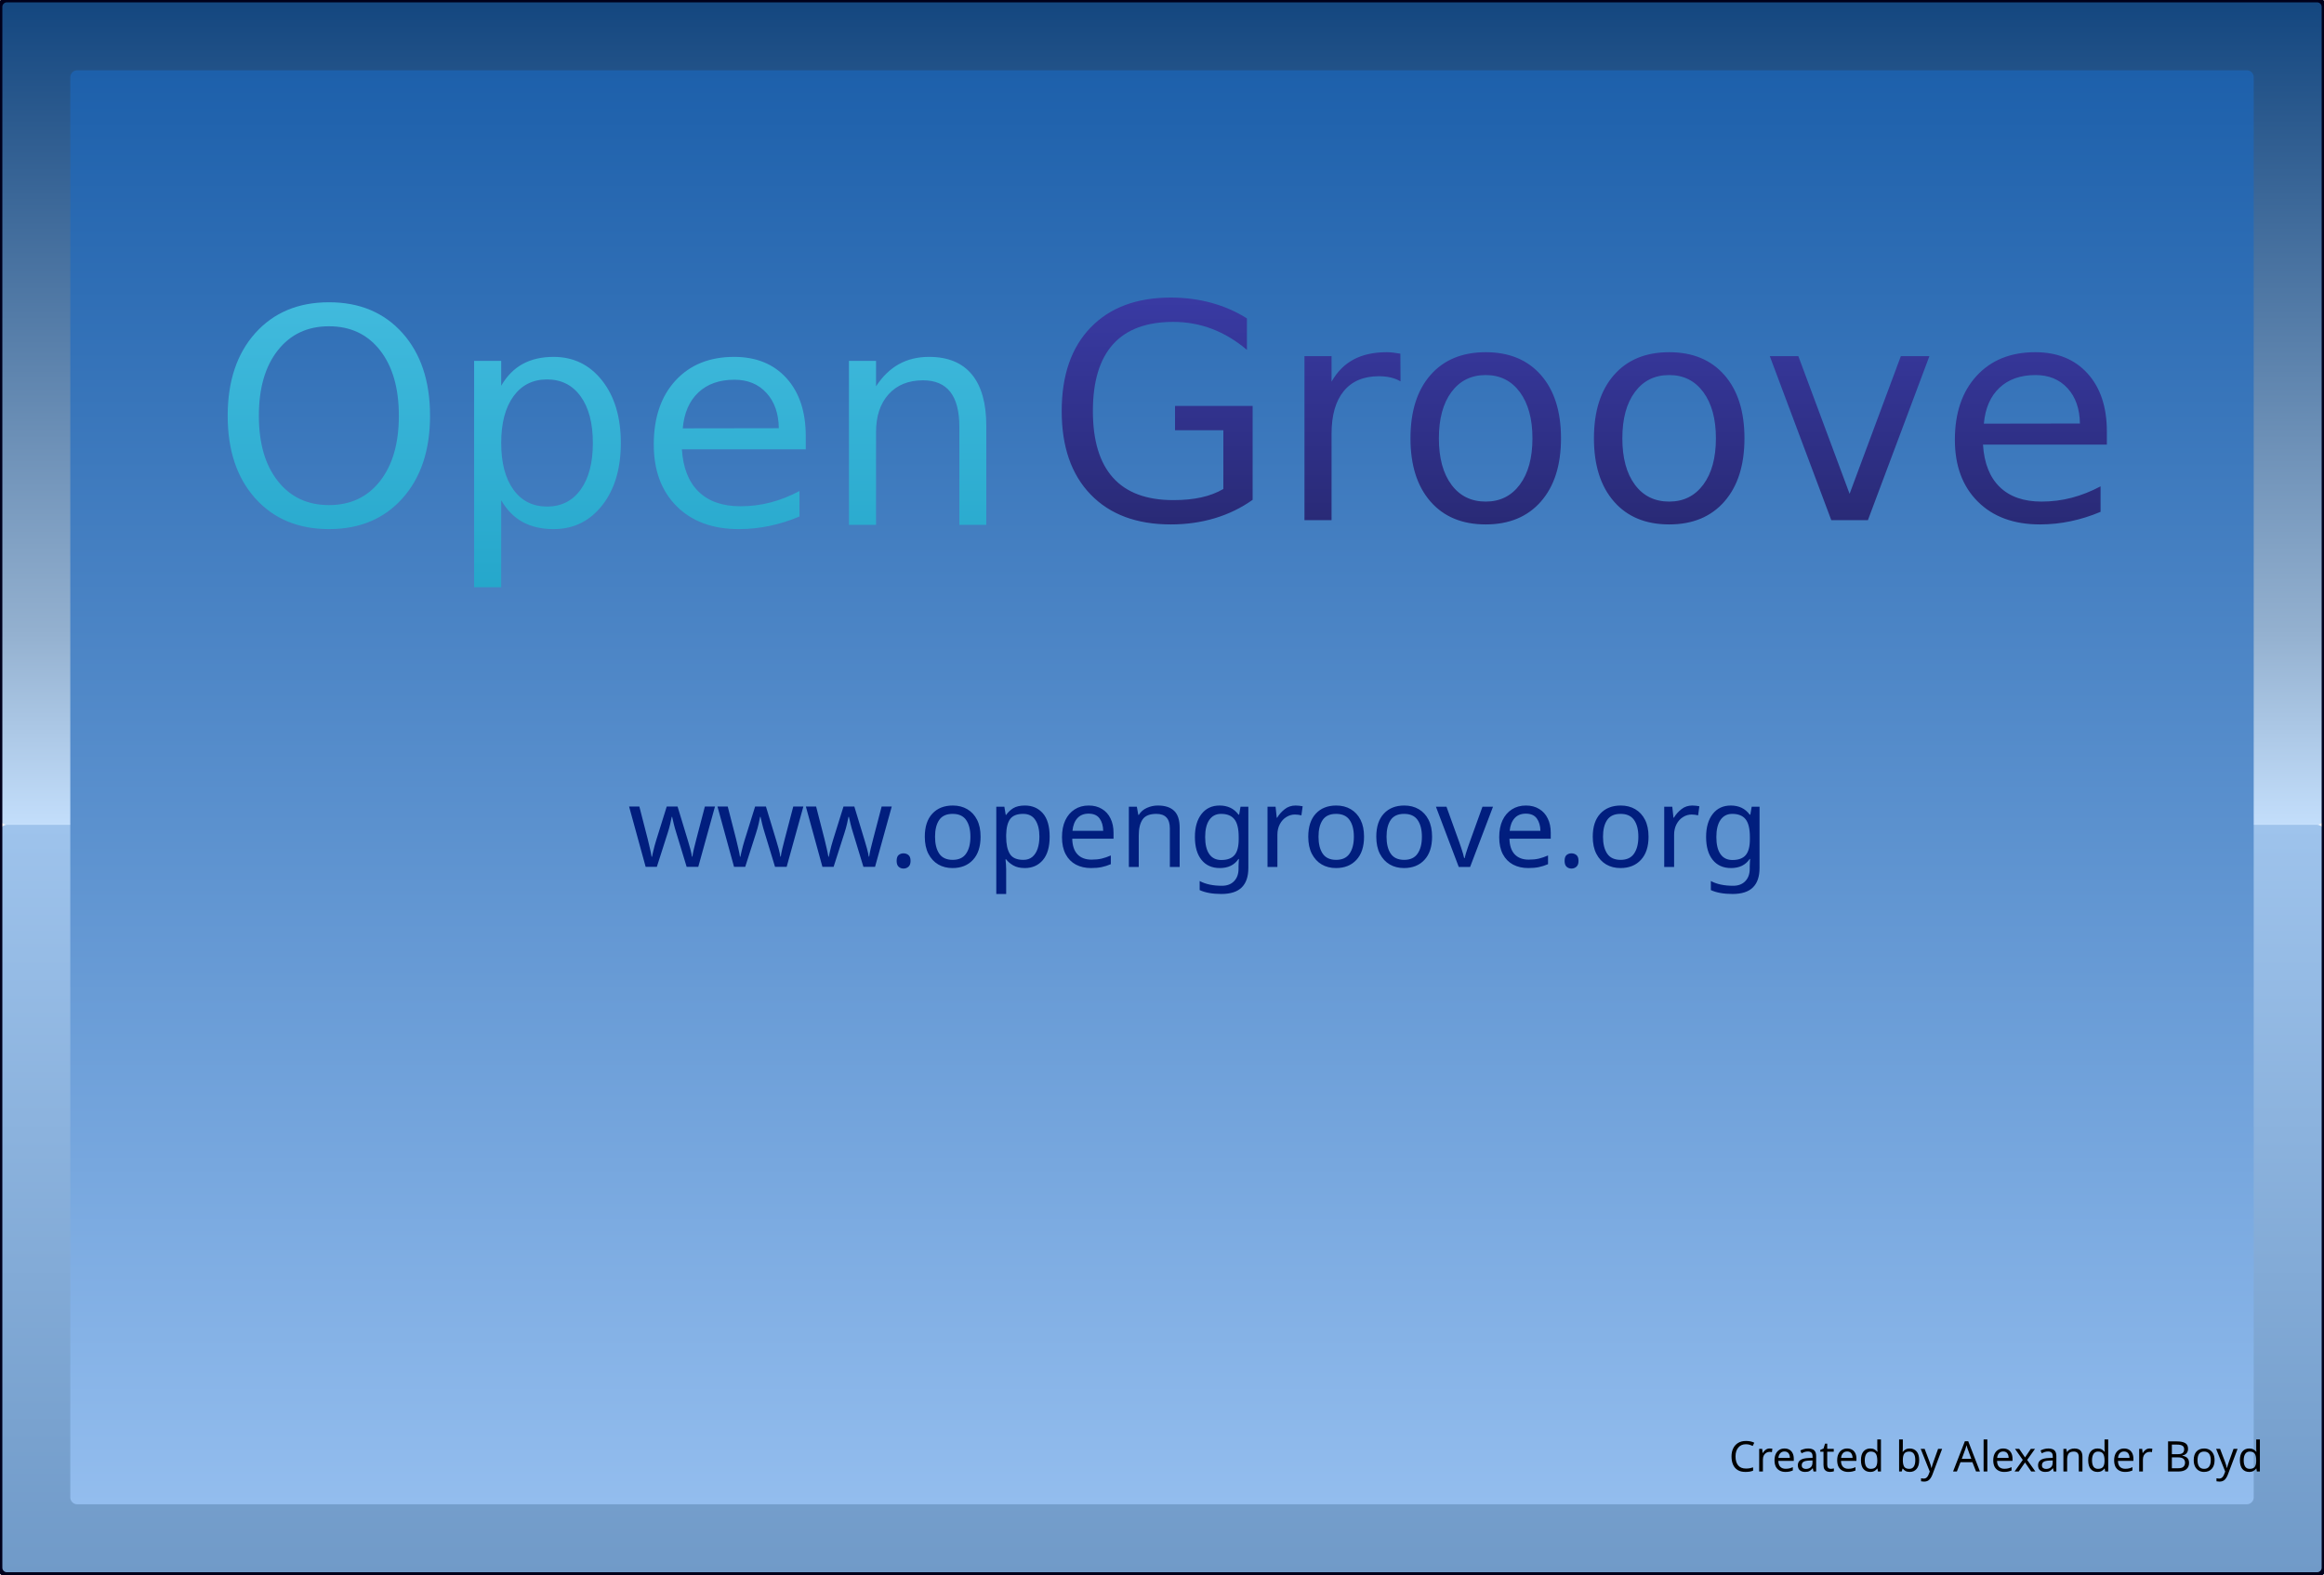
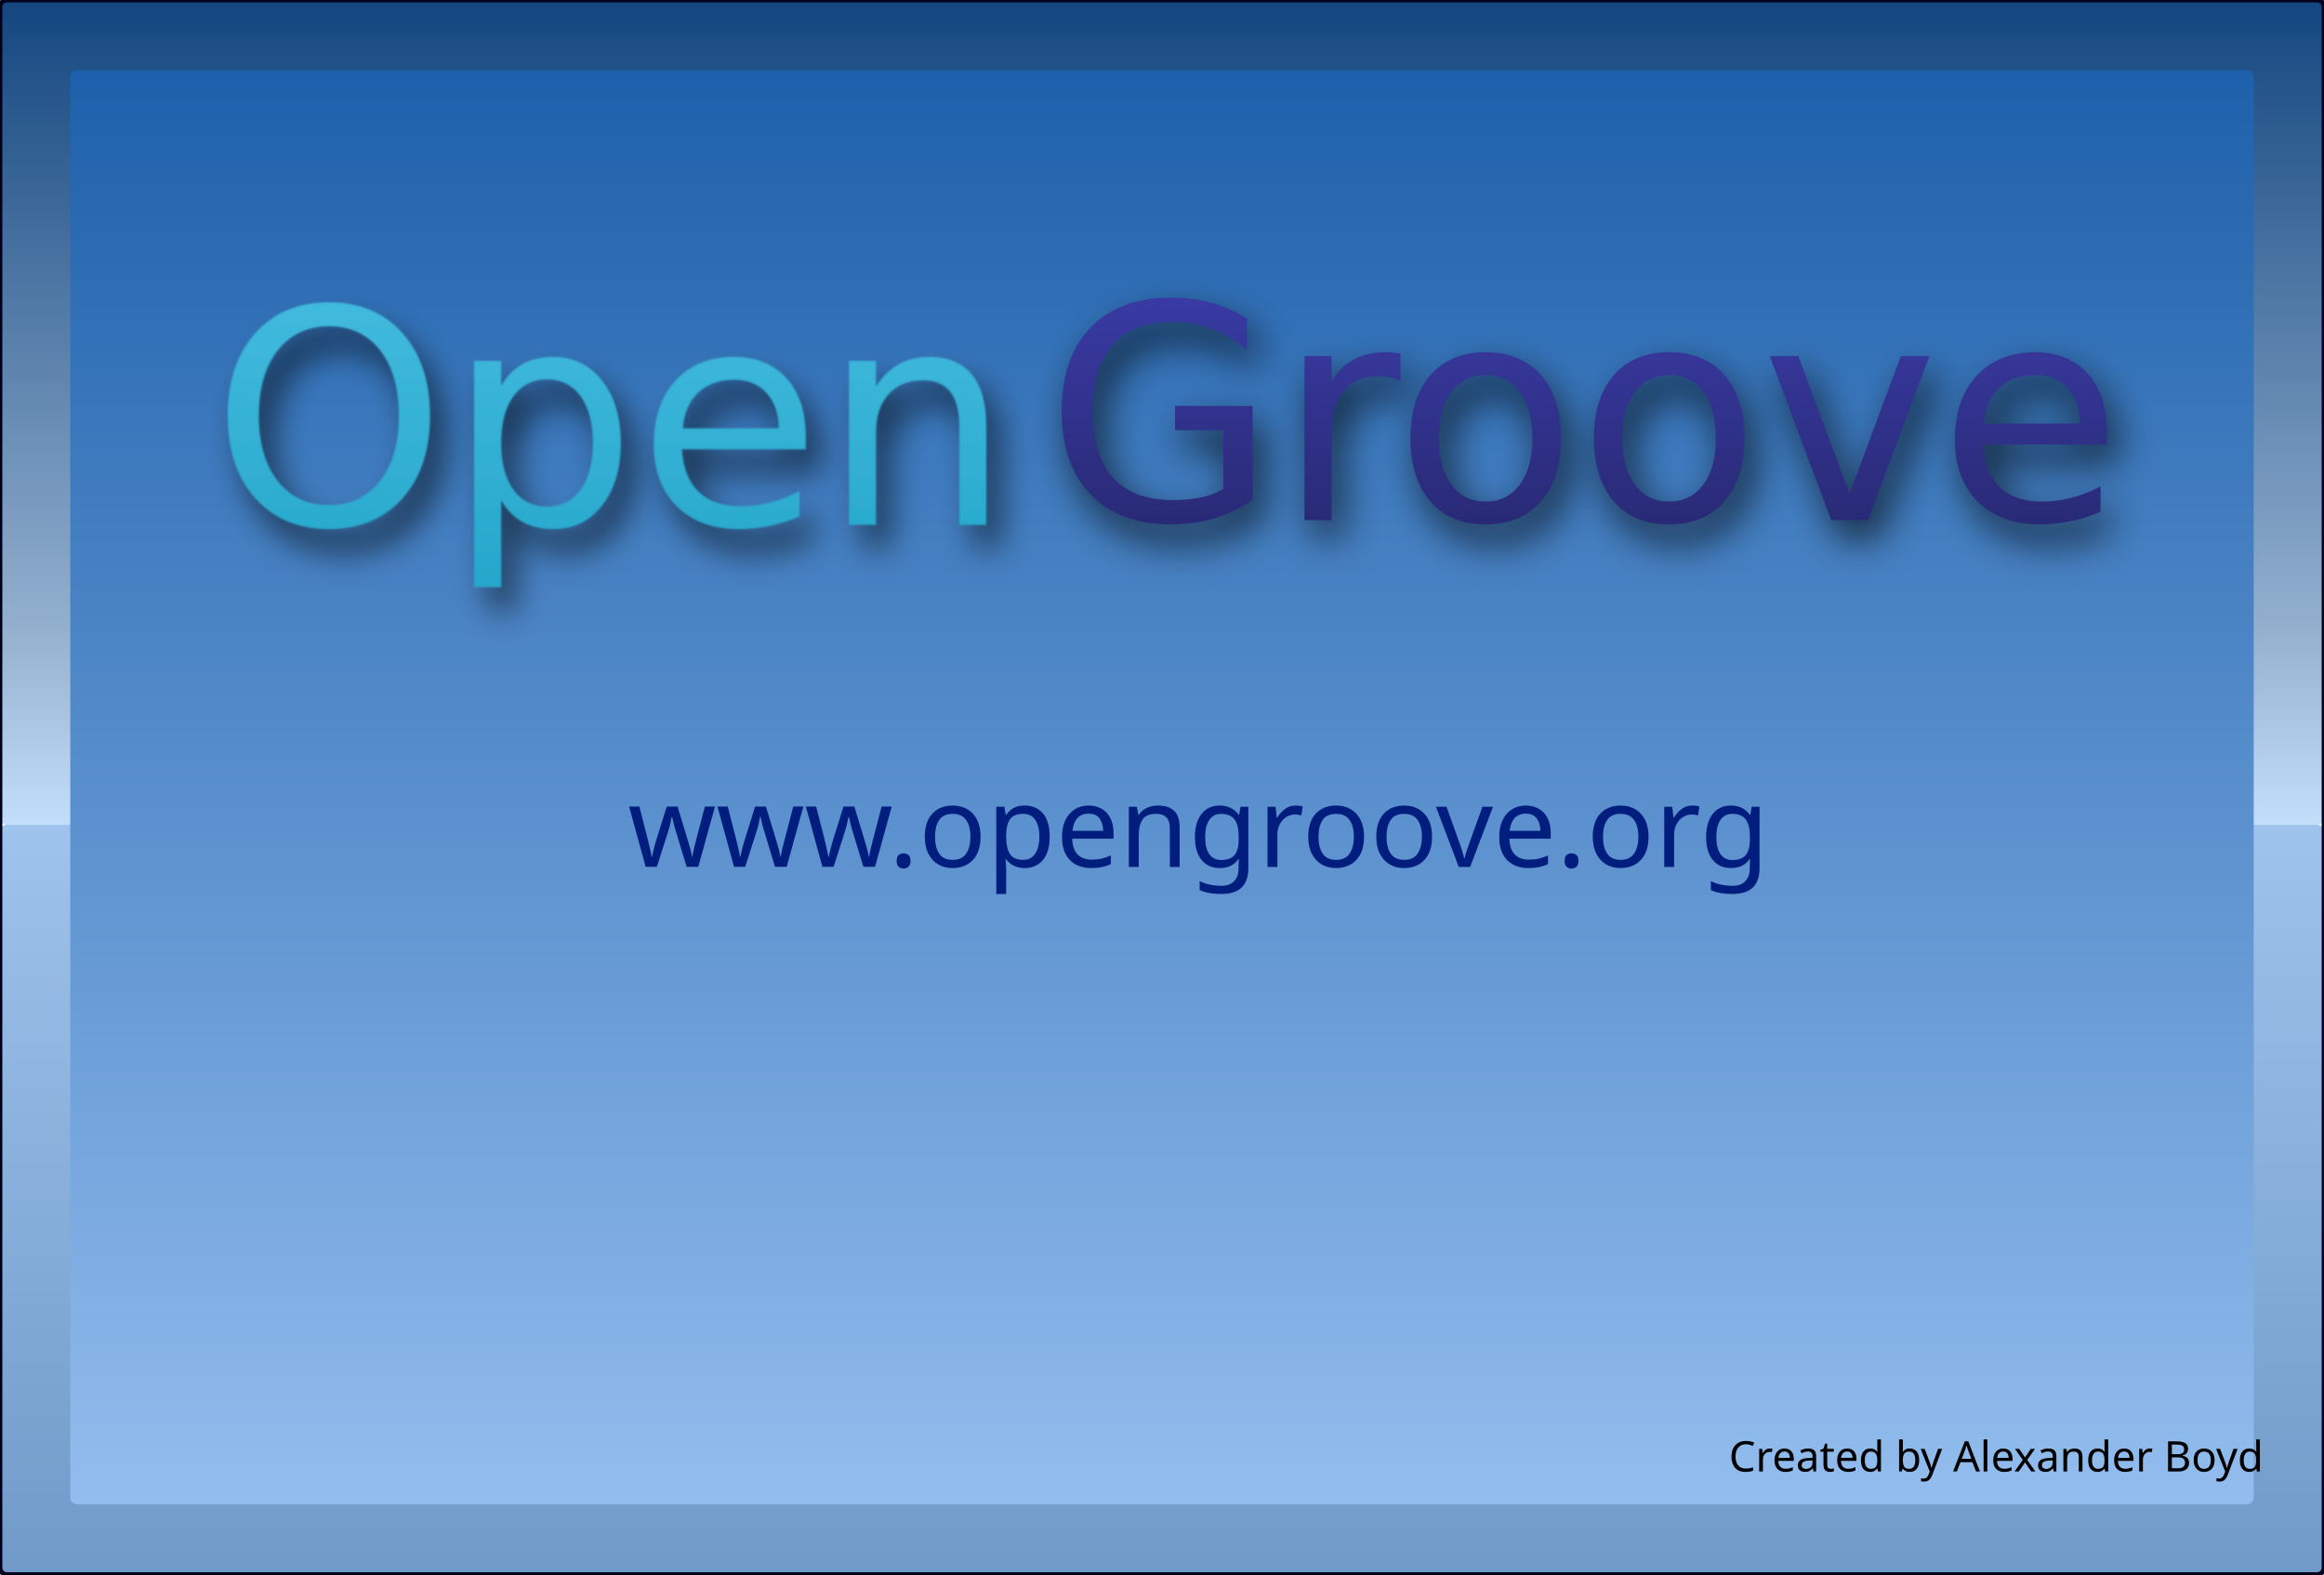
<svg xmlns="http://www.w3.org/2000/svg" xmlns:xlink="http://www.w3.org/1999/xlink" width="496" height="336" id="svg2" version="1.0">
  <defs id="defs4">
    <linearGradient id="linearGradient3191">
      <stop style="stop-color:#393aa3;stop-opacity:1;" offset="0" id="stop3193" />
      <stop style="stop-color:#292a76;stop-opacity:1;" offset="1" id="stop3195" />
    </linearGradient>
    <linearGradient id="linearGradient3182">
      <stop style="stop-color:#41badd;stop-opacity:1;" offset="0" id="stop3184" />
      <stop style="stop-color:#25a7cb;stop-opacity:1;" offset="1" id="stop3186" />
    </linearGradient>
    <linearGradient id="linearGradient3210">
      <stop style="stop-color:#1d60ab;stop-opacity:1;" offset="0" id="stop3212" />
      <stop style="stop-color:#93bdee;stop-opacity:1;" offset="1" id="stop3214" />
    </linearGradient>
    <linearGradient id="linearGradient3198">
      <stop style="stop-color:#9ec3ec;stop-opacity:1;" offset="0" id="stop3200" />
      <stop style="stop-color:#709ac8;stop-opacity:1;" offset="1" id="stop3202" />
    </linearGradient>
    <linearGradient id="linearGradient3190">
      <stop style="stop-color:#13467f;stop-opacity:1;" offset="0" id="stop3192" />
      <stop id="stop3206" offset="0.764" style="stop-color:#93b0cf;stop-opacity:1;" />
      <stop style="stop-color:#c3defb;stop-opacity:1;" offset="1" id="stop3194" />
    </linearGradient>
    <linearGradient xlink:href="#linearGradient3190" id="linearGradient3196" x1="0" y1="0" x2="0" y2="176" gradientUnits="userSpaceOnUse" />
    <linearGradient xlink:href="#linearGradient3198" id="linearGradient3204" x1="0" y1="176" x2="0" y2="336" gradientUnits="userSpaceOnUse" />
    <linearGradient xlink:href="#linearGradient3210" id="linearGradient3216" x1="16" y1="16" x2="16" y2="320" gradientUnits="userSpaceOnUse" gradientTransform="matrix(1.00431,0,0,1.006579,-1.068967,-1.105263)" />
    <linearGradient xlink:href="#linearGradient3182" id="linearGradient3188" x1="48.594" y1="64.5" x2="48.594" y2="125.312" gradientUnits="userSpaceOnUse" />
    <linearGradient xlink:href="#linearGradient3191" id="linearGradient3197" x1="226.594" y1="63.5" x2="226.594" y2="111.906" gradientUnits="userSpaceOnUse" />
+     <filter id="filter3896" x="-0.05" width="1.099" y="-0.132" height="1.264">
+       <feGaussianBlur stdDeviation="3.341" id="feGaussianBlur3898" />
+     </filter>
+     <filter id="filter3900" x="-0.044" width="1.088" y="-0.203" height="1.406">
+       <feGaussianBlur stdDeviation="4.094" id="feGaussianBlur3902" />
+     </filter>
+     <filter id="filter3964">
+       <feGaussianBlur stdDeviation="0.278" id="feGaussianBlur3966" />
+     </filter>
  </defs>
  <g id="layer1">
    <g id="g2412">
      <path id="rect3180" d="M 1.469 0 C 0.657 0 -1.9844723e-18 0.657 0 1.469 L 0 174.531 C 0 175.343 0.657 176 1.469 176 L 17.469 176 C 16.657 176 16 175.343 16 174.531 L 16 17.469 C 16 16.657 16.657 16 17.469 16 L 478.531 16 C 479.343 16 480 16.657 480 17.469 L 480 174.531 C 480 175.343 479.343 176 478.531 176 L 494.531 176 C 495.343 176 496 175.343 496 174.531 L 496 1.469 C 496 0.657 495.343 -1.9844723e-18 494.531 0 L 1.469 0 z " style="fill:url(#linearGradient3196);fill-opacity:1;fill-rule:evenodd;" />
      <path id="rect3185" d="M 1.469 176 C 0.657 176 -1.9844723e-18 176.657 0 177.469 L 0 334.531 C 0 335.343 0.657 336 1.469 336 L 494.531 336 C 495.343 336 496 335.343 496 334.531 L 496 177.469 C 496 176.657 495.343 176 494.531 176 L 478.531 176 C 479.343 176 480 176.657 480 177.469 L 480 318.531 C 480 319.343 479.343 320 478.531 320 L 17.469 320 C 16.657 320 16 319.343 16 318.531 L 16 177.469 C 16 176.657 16.657 176 17.469 176 L 1.469 176 z " style="fill:url(#linearGradient3204);fill-opacity:1;fill-rule:evenodd;" />
    </g>
    <rect style="fill:url(#linearGradient3216);fill-opacity:1;fill-rule:evenodd;stroke:#5a5800;stroke-width:0;stroke-linecap:butt;stroke-linejoin:round;stroke-miterlimit:4;stroke-dasharray:none;stroke-opacity:1" id="rect3208" width="466" height="306" x="15" y="15" ry="1.475" />
    <text xml:space="preserve" style="font-size:144px;font-style:normal;font-variant:normal;font-weight:normal;font-stretch:normal;text-align:start;line-height:125%;writing-mode:lr-tb;text-anchor:start;fill:#000000;fill-opacity:1;stroke:none;stroke-width:1px;stroke-linecap:butt;stroke-linejoin:miter;stroke-opacity:1;font-family:Bitstream Vera Sans;-inkscape-font-specification:Bitstream Vera Sans" x="78" y="180" id="text3218">
      <tspan id="tspan3220" x="78" y="180" />
    </text>
    <text xml:space="preserve" style="font-size:64px;font-style:normal;font-variant:normal;font-weight:normal;font-stretch:normal;text-align:start;line-height:125%;writing-mode:lr-tb;text-anchor:start;fill:#000000;fill-opacity:1;stroke:none;stroke-width:1px;stroke-linecap:butt;stroke-linejoin:miter;stroke-opacity:1;font-family:Bitstream Vera Sans;-inkscape-font-specification:Bitstream Vera Sans" x="74" y="136" id="text3222">
      <tspan id="tspan3224" x="74" y="136" />
    </text>
    <text xml:space="preserve" style="font-size:64px;font-style:normal;font-variant:normal;font-weight:normal;font-stretch:normal;text-align:start;line-height:125%;writing-mode:lr-tb;text-anchor:start;fill:#000000;fill-opacity:1;stroke:none;stroke-width:1px;stroke-linecap:butt;stroke-linejoin:miter;stroke-opacity:1;font-family:Bitstream Vera Sans;-inkscape-font-specification:Bitstream Vera Sans" x="241" y="130" id="text3230">
      <tspan id="tspan3232" x="241" y="130" />
    </text>
-     <text xml:space="preserve" style="font-size:64px;font-style:normal;font-variant:normal;font-weight:normal;font-stretch:normal;text-align:start;line-height:125%;writing-mode:lr-tb;text-anchor:start;fill:url(#linearGradient3188);fill-opacity:1.0;stroke:none;stroke-width:1px;stroke-linecap:butt;stroke-linejoin:miter;stroke-opacity:1;font-family:Bitstream Vera Sans;-inkscape-font-specification:Bitstream Vera Sans" x="45" y="112" id="text3226">
+     <text xml:space="preserve" style="font-size:64px;font-style:normal;font-variant:normal;font-weight:normal;font-stretch:normal;text-align:start;line-height:125%;writing-mode:lr-tb;text-anchor:start;fill:#000000;fill-opacity:0.588;stroke:none;stroke-width:1px;stroke-linecap:butt;stroke-linejoin:miter;stroke-opacity:1;font-family:Bitstream Vera Sans;-inkscape-font-specification:Bitstream Vera Sans;filter:url(#filter3896)" x="48" y="117" id="text3207">
+       <tspan id="tspan3209" x="48" y="117">Open</tspan>
+     </text>
+     <text xml:space="preserve" style="font-size:64px;font-style:normal;font-variant:normal;font-weight:normal;font-stretch:normal;text-align:start;line-height:125%;writing-mode:lr-tb;text-anchor:start;fill:url(#linearGradient3188);fill-opacity:1;stroke:none;stroke-width:1px;stroke-linecap:butt;stroke-linejoin:miter;stroke-opacity:1;font-family:Bitstream Vera Sans;-inkscape-font-specification:Bitstream Vera Sans;filter:url(#filter3964)" x="45" y="112" id="text3226">
      <tspan id="tspan3228" x="45" y="112" style="fill-opacity:1.0;fill:url(#linearGradient3188)">Open</tspan>
+     </text>
+     <text xml:space="preserve" style="font-size:64px;font-style:normal;font-variant:normal;font-weight:normal;font-stretch:normal;text-align:start;line-height:125%;writing-mode:lr-tb;text-anchor:start;fill:#000000;fill-opacity:0.725;stroke:none;stroke-width:1px;stroke-linecap:butt;stroke-linejoin:miter;stroke-opacity:1;filter:url(#filter3900);font-family:Bitstream Vera Sans;-inkscape-font-specification:Bitstream Vera Sans" x="225" y="115" id="text3211">
+       <tspan id="tspan3213" x="225" y="115">Groove</tspan>
    </text>
    <text xml:space="preserve" style="font-size:64px;font-style:normal;font-variant:normal;font-weight:normal;font-stretch:normal;text-align:start;line-height:125%;writing-mode:lr-tb;text-anchor:start;fill:url(#linearGradient3197);fill-opacity:1.0;stroke:none;stroke-width:1px;stroke-linecap:butt;stroke-linejoin:miter;stroke-opacity:1;font-family:Bitstream Vera Sans;-inkscape-font-specification:Bitstream Vera Sans" x="223" y="111" id="text3234">
      <tspan id="tspan3236" x="223" y="111" style="fill-opacity:1.0;fill:url(#linearGradient3197)">Groove</tspan>
    </text>
    <text xml:space="preserve" style="font-size:24px;font-style:normal;font-variant:normal;font-weight:normal;font-stretch:normal;text-align:start;line-height:100%;writing-mode:lr-tb;text-anchor:start;fill:#011e7e;fill-opacity:1;stroke:none;stroke-width:1px;stroke-linecap:butt;stroke-linejoin:miter;stroke-opacity:1;font-family:Segoe UI;-inkscape-font-specification:Segoe UI" x="134" y="185" id="text3238">
      <tspan id="tspan3240" x="134" y="185">www.opengroove.org</tspan>
    </text>
    <rect style="fill-opacity:1;fill-rule:evenodd;fill:none;stroke:#00001b;stroke-opacity:1;stroke-width:1;stroke-miterlimit:4;stroke-dasharray:none" id="rect3186" width="496" height="336" x="0" y="0" ry="1.466" />
    <text xml:space="preserve" style="font-size:9px;font-style:normal;font-variant:normal;font-weight:normal;font-stretch:normal;text-align:start;line-height:125%;writing-mode:lr-tb;text-anchor:start;fill:#000000;fill-opacity:1;stroke:none;stroke-width:1px;stroke-linecap:butt;stroke-linejoin:miter;stroke-opacity:1;font-family:Segoe UI;-inkscape-font-specification:Segoe UI" x="369" y="314" id="text2410">
      <tspan x="369" y="314" id="tspan2414">Created by Alexander Boyd</tspan>
    </text>
  </g>
</svg>
